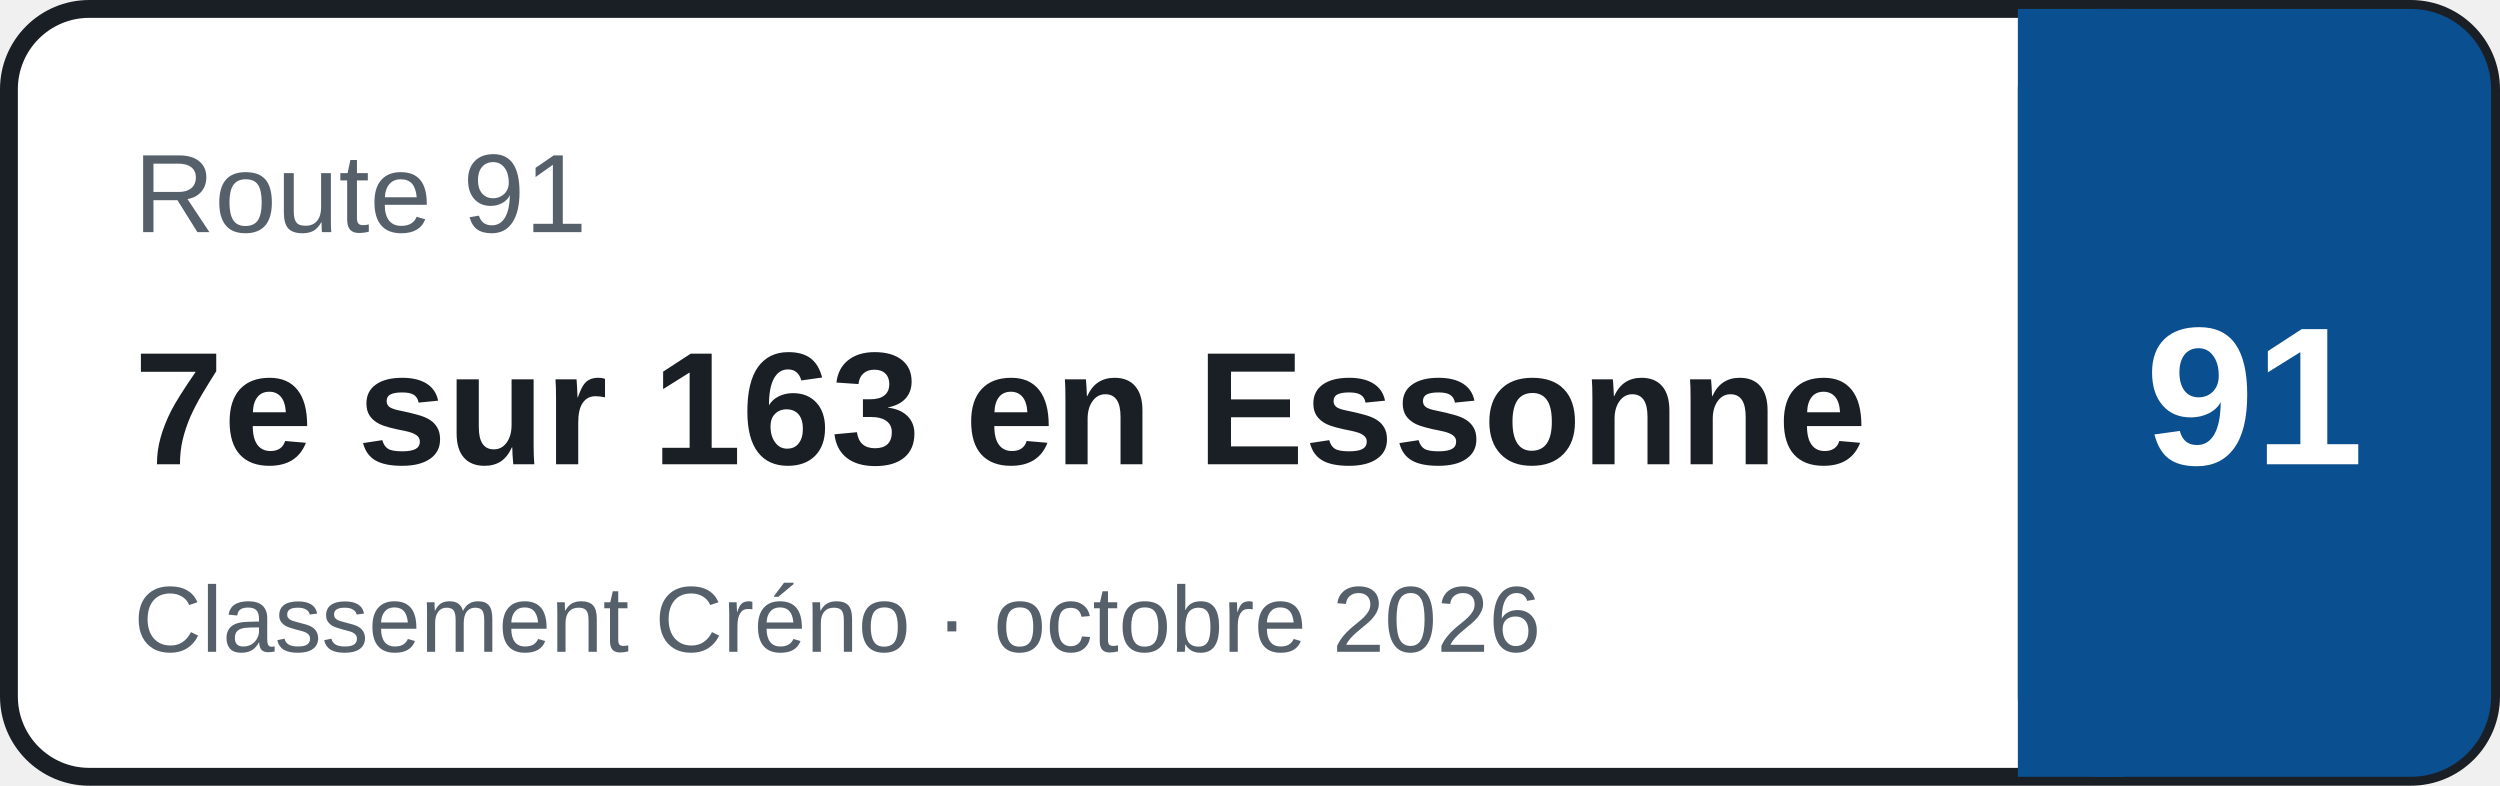
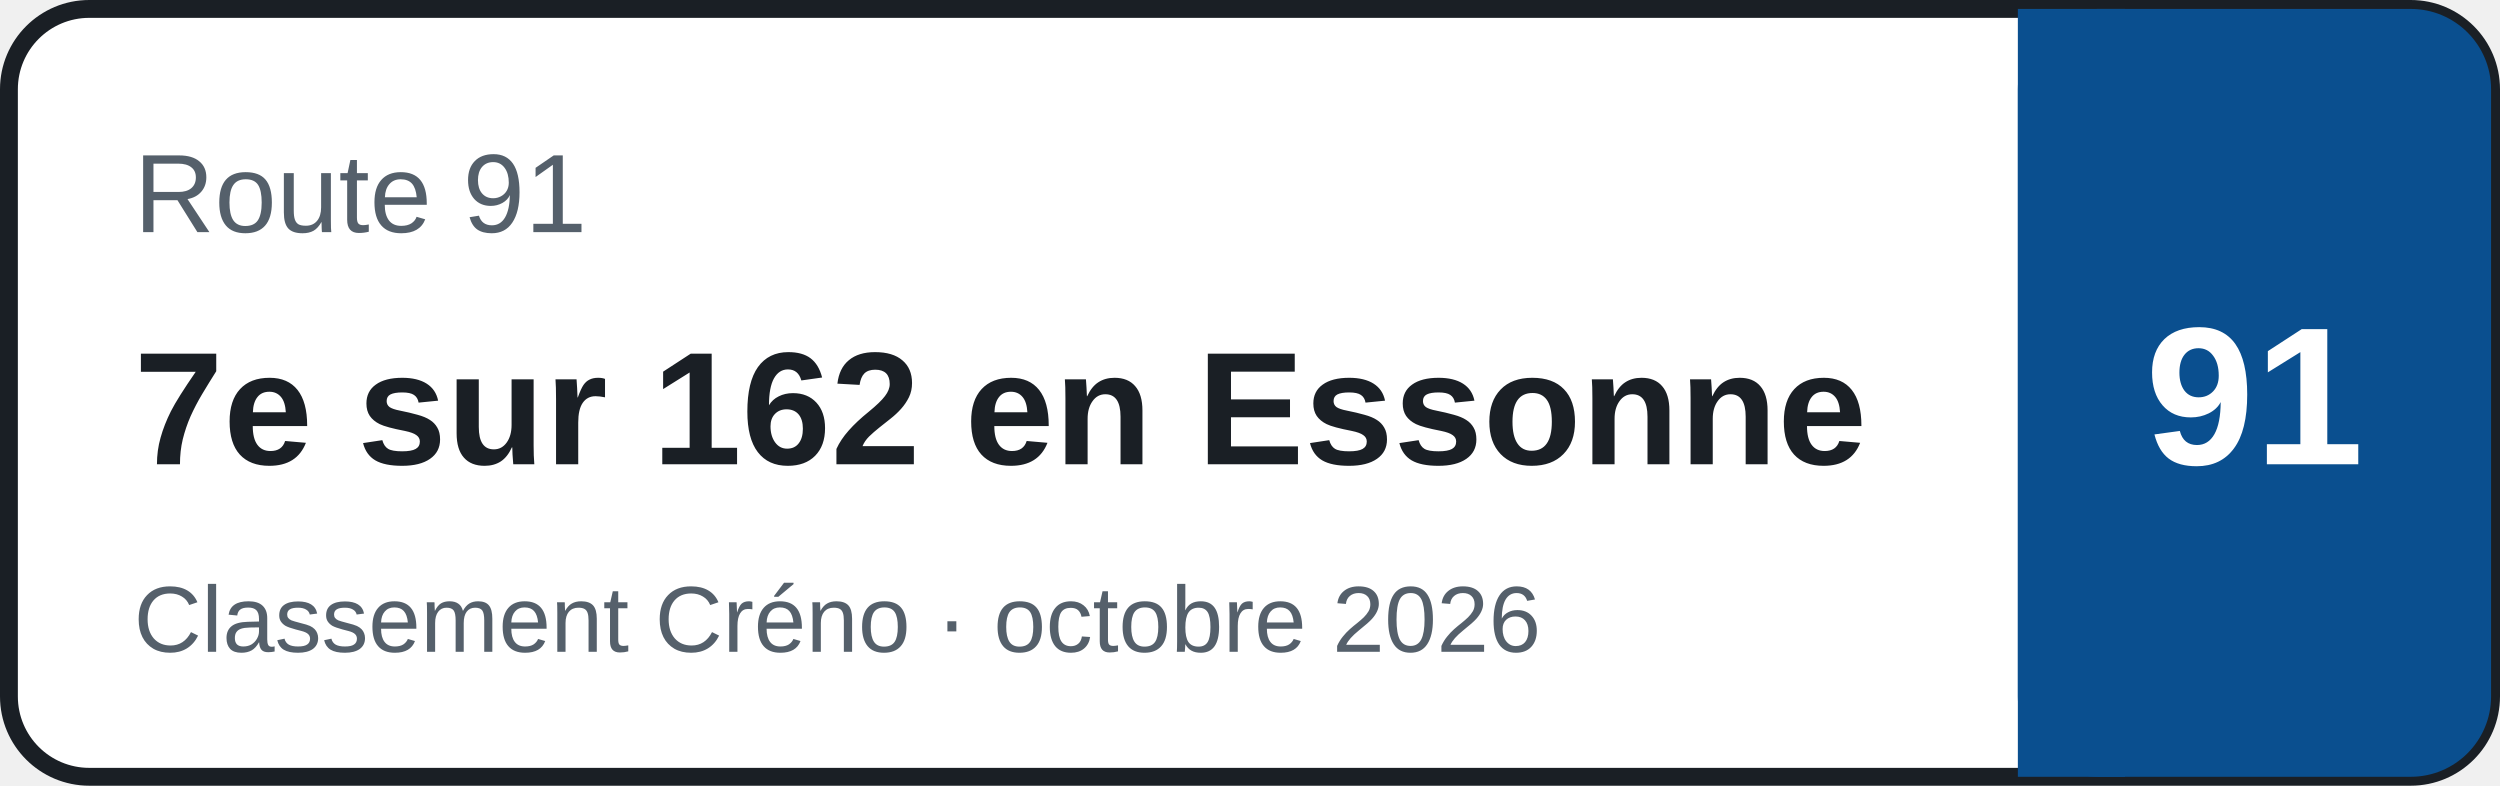
- <svg xmlns="http://www.w3.org/2000/svg" width="280" height="88" viewBox="0 0 280 88" role="img" aria-label="Route 91 : 7e sur 163 en Essonne, classement Créno, octobre 2026">
+ <svg xmlns="http://www.w3.org/2000/svg" width="280" height="88" viewBox="0 0 280 88" role="img" aria-label="Route 91 : 7e sur 162 en Essonne, classement Créno, octobre 2026">
  <rect x="1" y="1" width="278" height="86" rx="9" fill="#FFFFFF" stroke="#1A1F25" stroke-width="2" />
  <rect x="226" y="1" width="53" height="86" rx="9" fill="#0A4F8F" />
  <rect x="226" y="1" width="12" height="86" fill="#0A4F8F" />
  <text x="252.5" y="52" text-anchor="middle" font-family="Arial, Helvetica, sans-serif" font-size="22" font-weight="700" fill="#FFFFFF">91</text>
  <text x="15" y="26" font-family="Arial, Helvetica, sans-serif" font-size="12.5" fill="#55606B">Route 91</text>
-   <text x="15" y="52" font-family="Arial, Helvetica, sans-serif" font-size="18.0" font-weight="700" fill="#1A1F25">7e sur 163 en Essonne</text>
+   <text x="15" y="52" font-family="Arial, Helvetica, sans-serif" font-size="18.0" font-weight="700" fill="#1A1F25">7e sur 162 en Essonne</text>
  <text x="15" y="73" font-family="Arial, Helvetica, sans-serif" font-size="10.5" fill="#55606B">Classement Créno · octobre 2026</text>
</svg>
